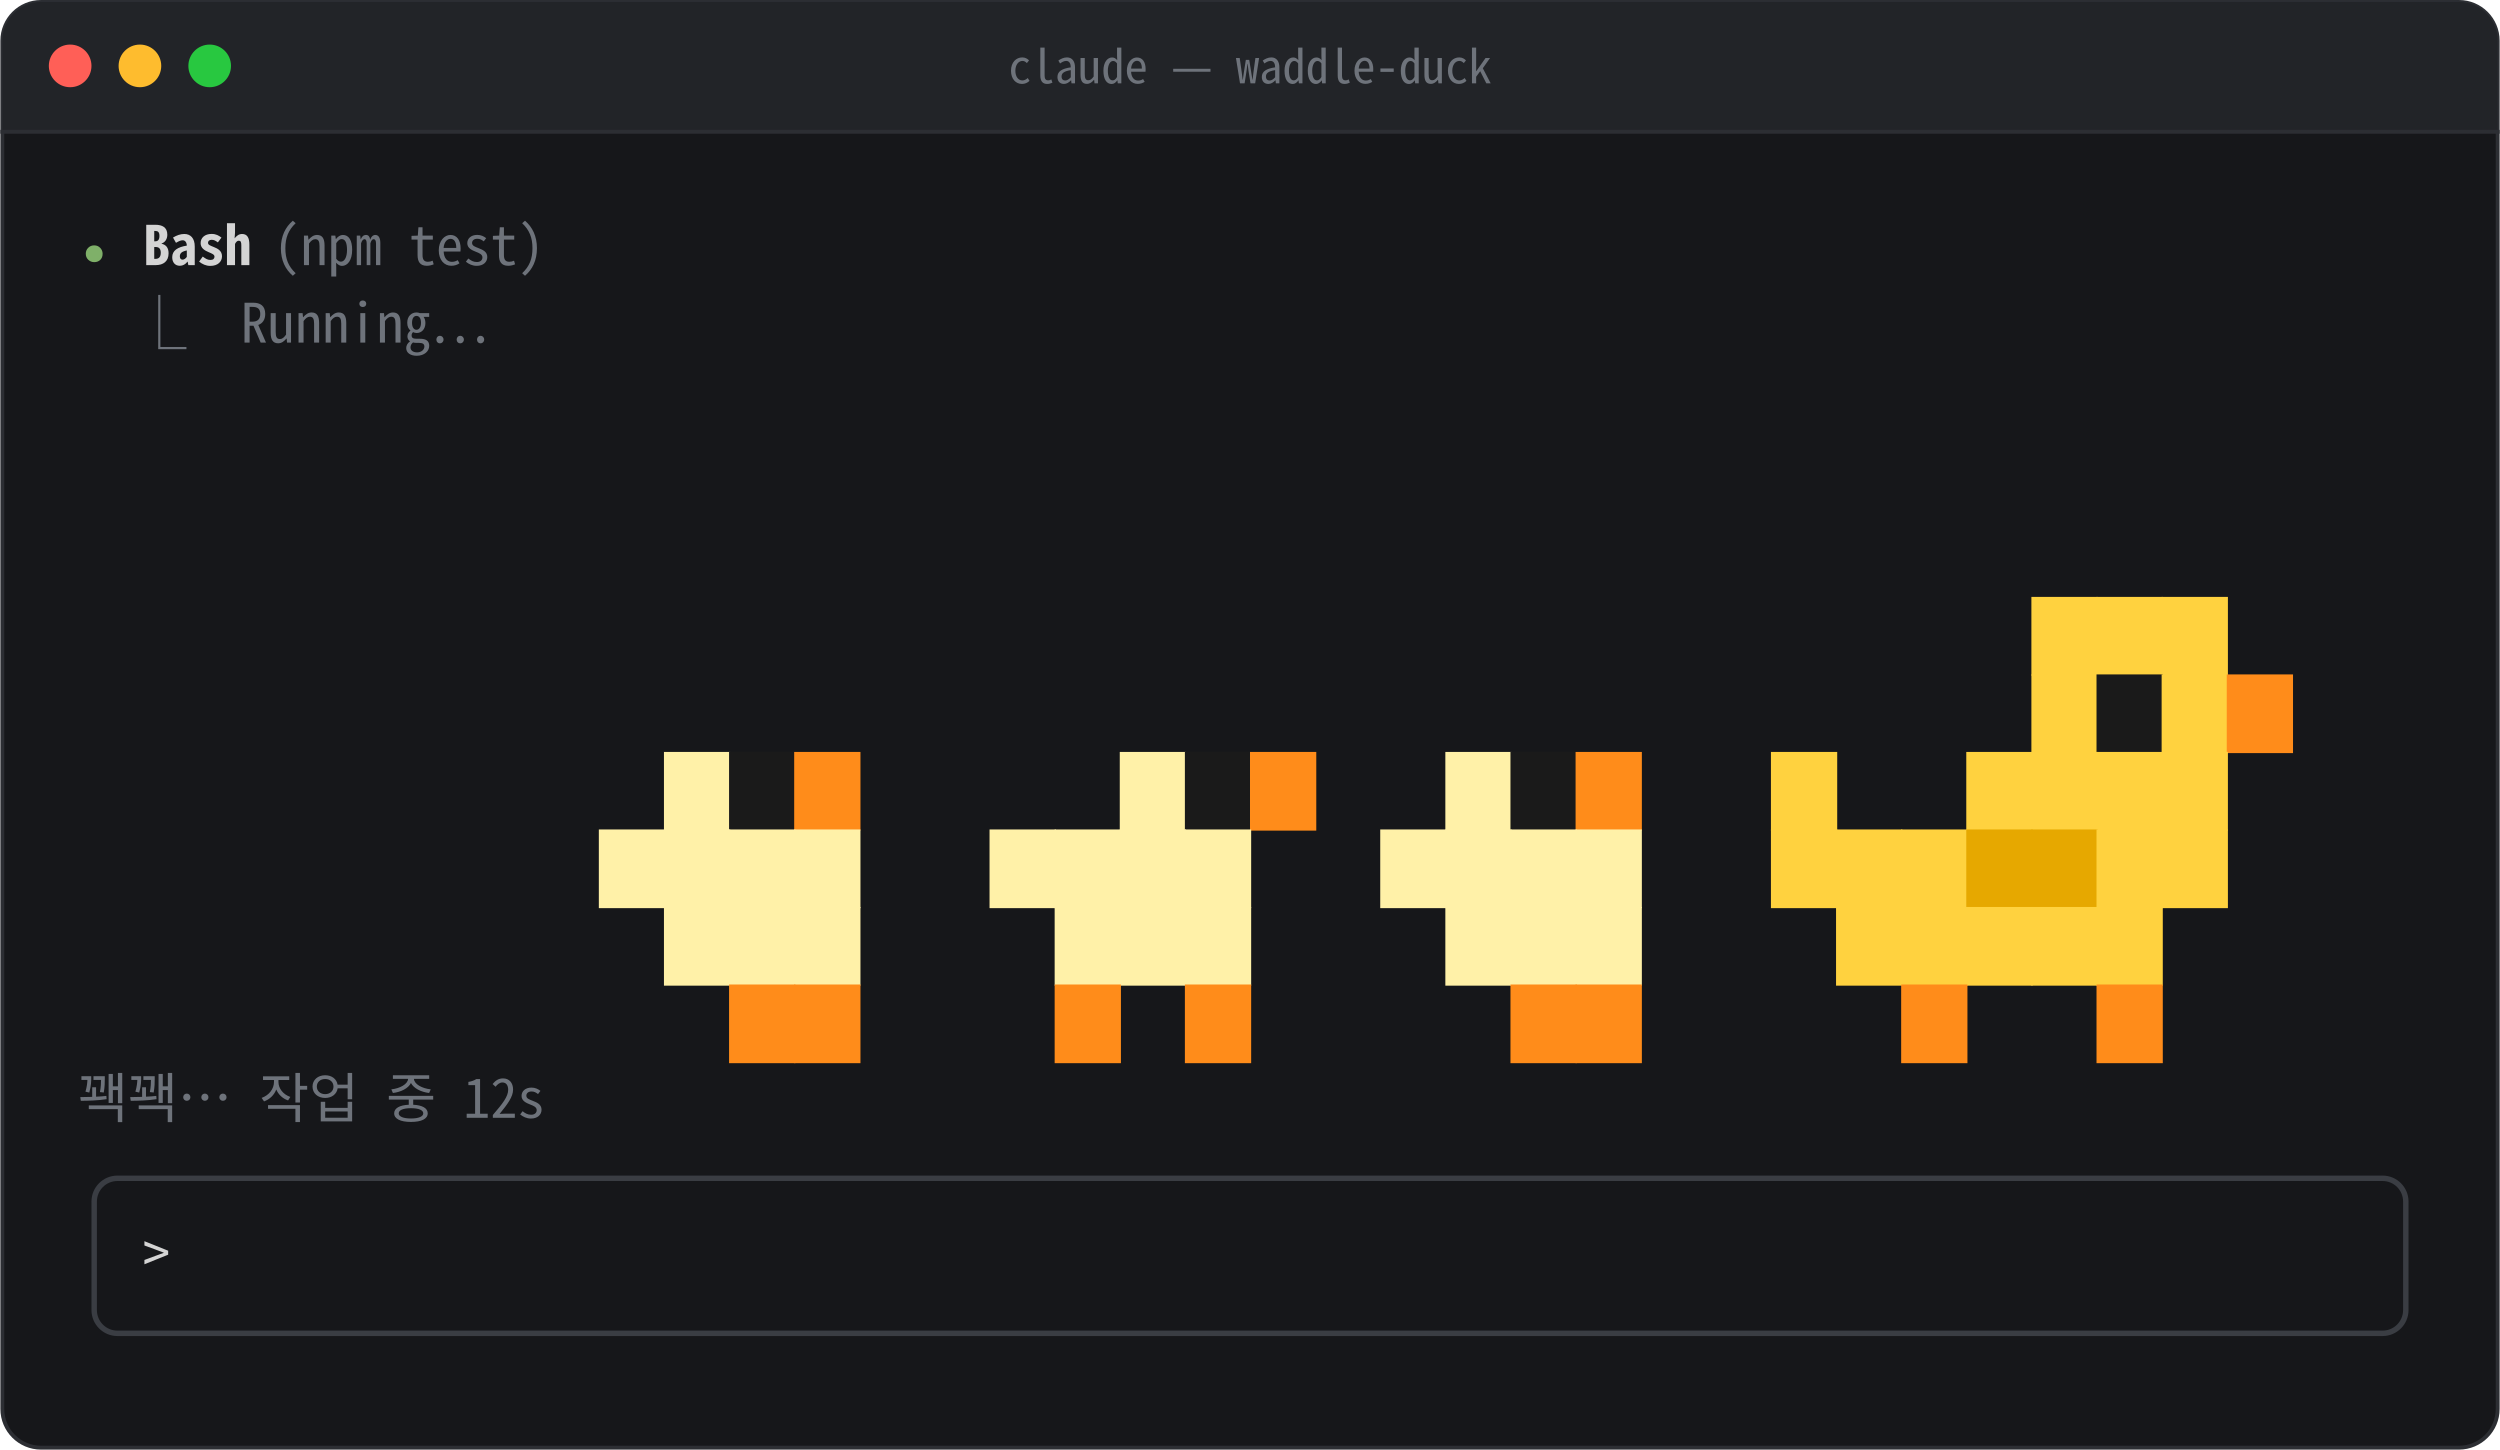
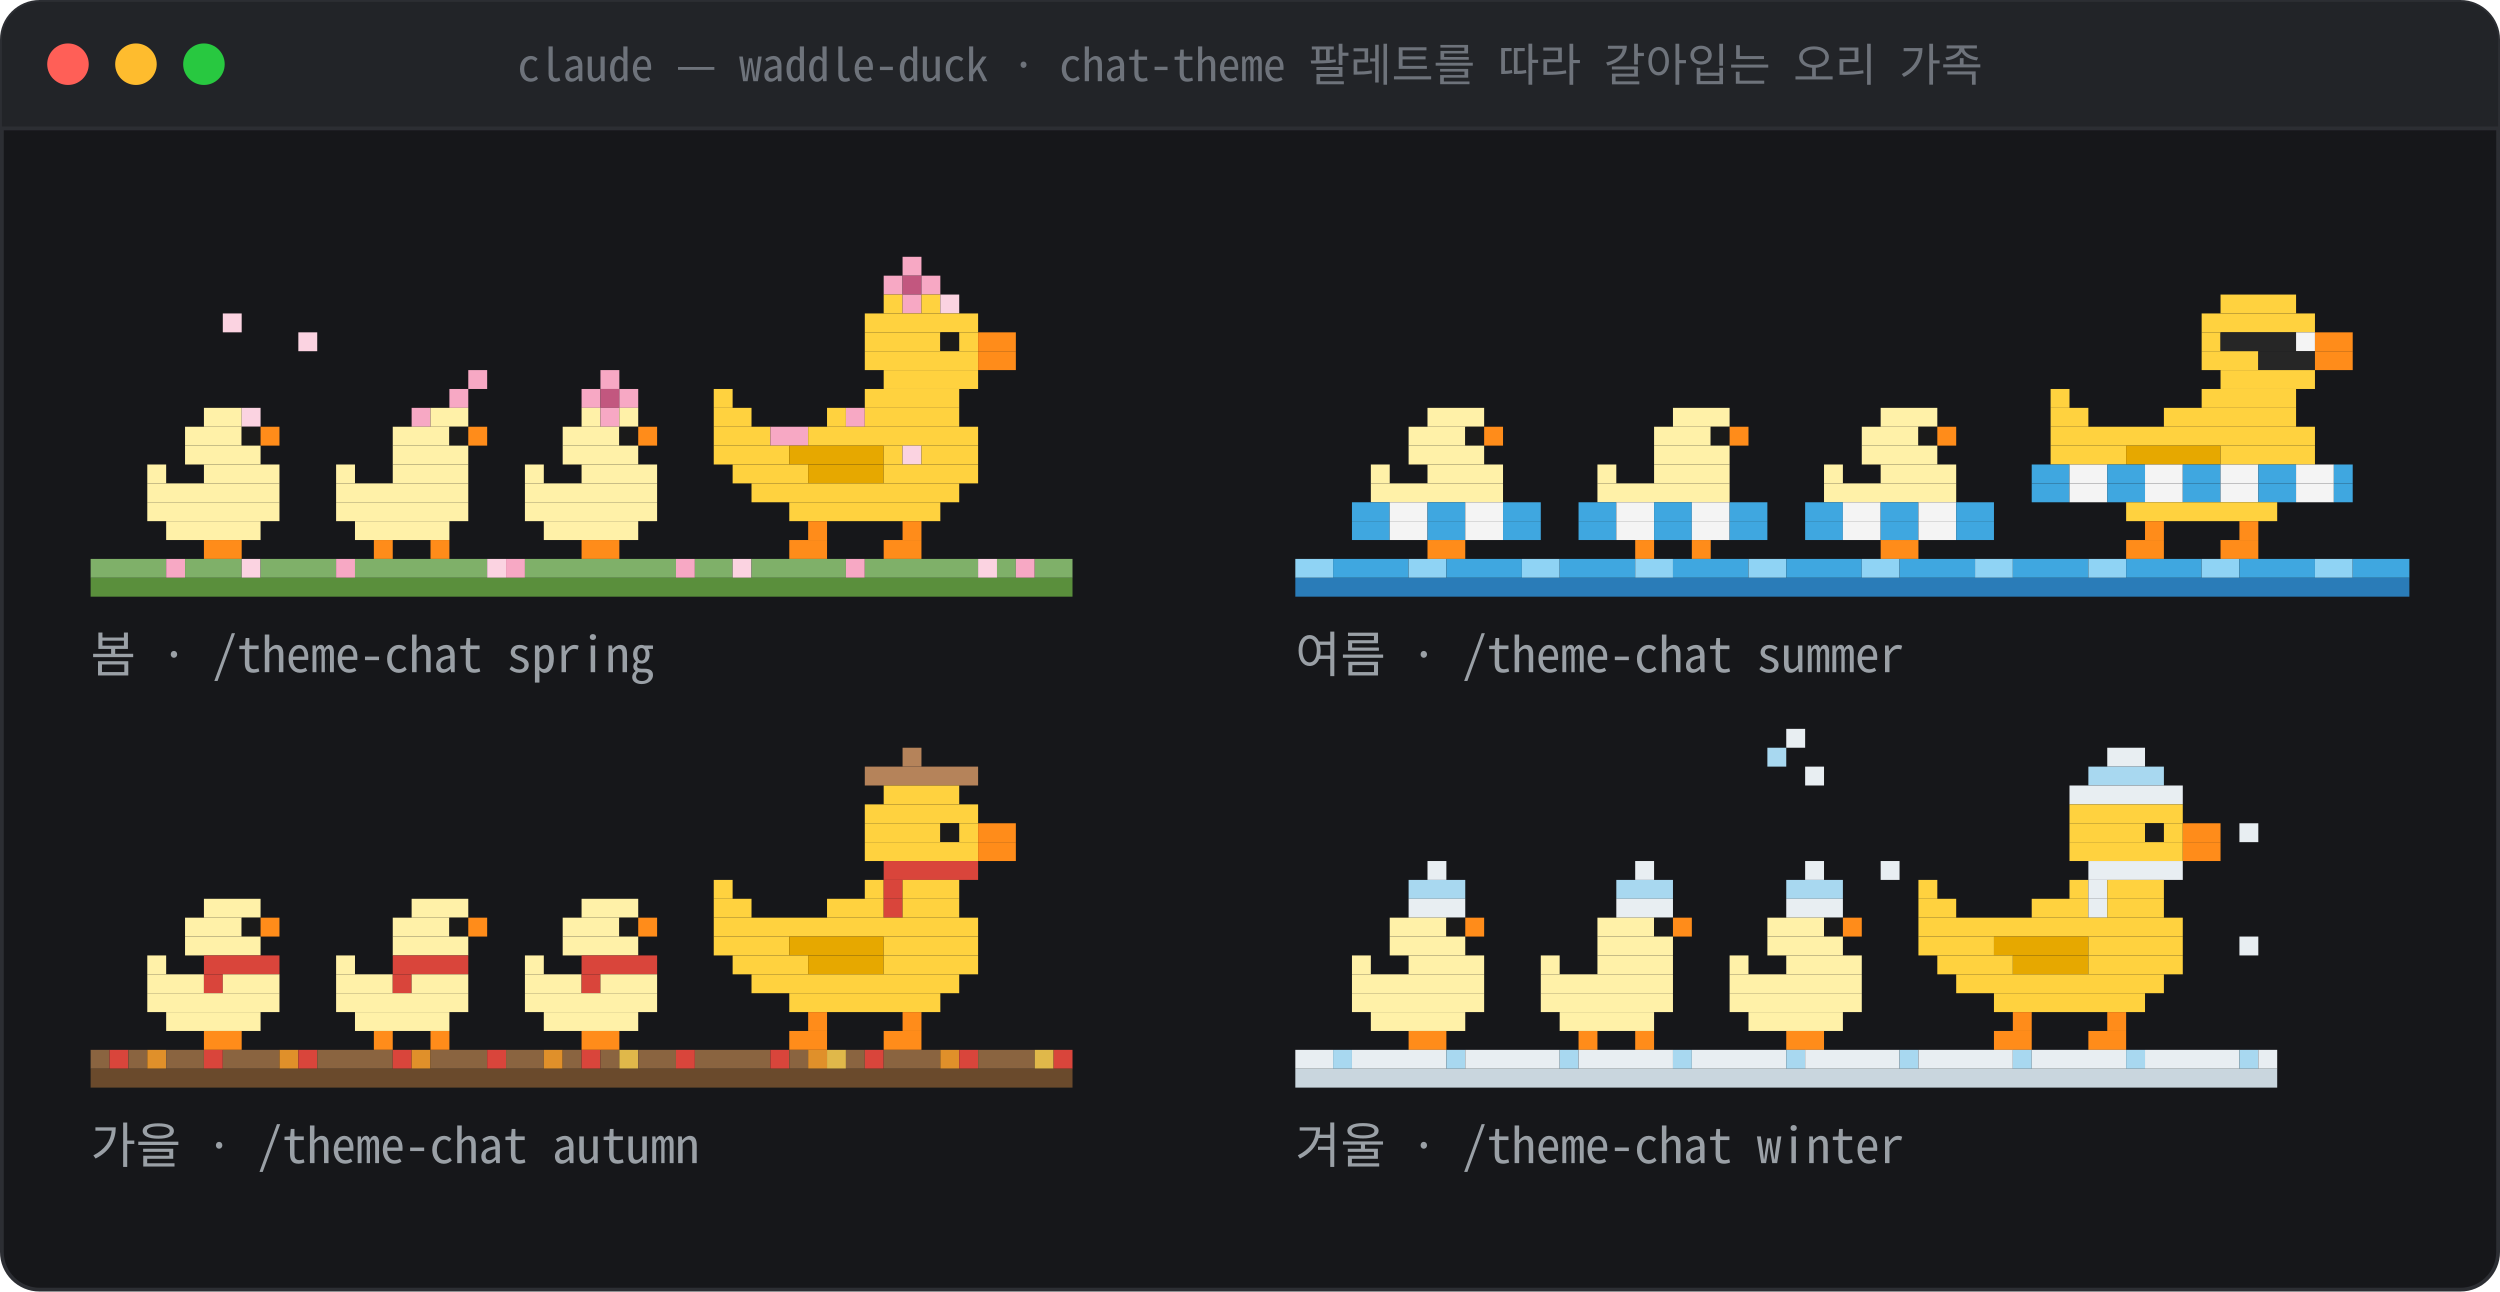
- <svg xmlns="http://www.w3.org/2000/svg" width="645" height="374" viewBox="0 0 644.8 374.0" font-family="ui-monospace, SFMono-Regular, Menlo, Consolas, 'D2Coding', 'Noto Sans Mono CJK KR', monospace" font-size="14">
-   <rect x="0.5" y="0.5" width="643.8" height="373" rx="10" fill="#16171a" stroke="#2c2e33" />
-   <path d="M0.5 34 H644.3 V10.5 a10 10 0 0 0 -10 -10 H10.5 a10 10 0 0 0 -10 10 Z" fill="#222428" />
-   <line x1="0" y1="34" x2="644.8" y2="34" stroke="#2c2e33" />
-   <circle cx="18" cy="17.0" r="5.5" fill="#ff5f57" />
-   <circle cx="36" cy="17.0" r="5.5" fill="#febc2e" />
-   <circle cx="54" cy="17.0" r="5.5" fill="#28c840" />
-   <text x="322.4" y="21.5" text-anchor="middle" fill="#6e737b" font-size="12">claude — waddle-duck</text>
-   <text x="20.0" y="68.4" fill="#7fb069" xml:space="preserve">⏺ </text>
-   <text x="36.8" y="68.4" fill="#d4d4d4" font-weight="700" xml:space="preserve">Bash</text>
-   <text x="70.4" y="68.4" fill="#6e737b" xml:space="preserve">(npm test)</text>
-   <text x="20.0" y="88.4" fill="#6e737b" xml:space="preserve">  ⎿  </text>
-   <text x="62.0" y="88.4" fill="#6e737b" xml:space="preserve">Running…</text>
-   <rect x="524.0" y="154.0" width="17.1" height="20.3" fill="#ffd23f" />
-   <rect x="540.8" y="154.0" width="17.1" height="20.3" fill="#ffd23f" />
-   <rect x="557.6" y="154.0" width="17.1" height="20.3" fill="#ffd23f" />
-   <rect x="524.0" y="174.0" width="17.1" height="20.3" fill="#ffd23f" />
-   <rect x="540.8" y="174.0" width="17.1" height="20.3" fill="#1a1a1a" />
-   <rect x="557.6" y="174.0" width="17.1" height="20.3" fill="#ffd23f" />
-   <rect x="574.4" y="174.0" width="17.1" height="20.3" fill="#ff8c1a" />
-   <rect x="456.8" y="194.0" width="17.1" height="20.3" fill="#ffd23f" />
-   <rect x="507.2" y="194.0" width="17.1" height="20.3" fill="#ffd23f" />
-   <rect x="524.0" y="194.0" width="17.1" height="20.3" fill="#ffd23f" />
-   <rect x="540.8" y="194.0" width="17.1" height="20.3" fill="#ffd23f" />
-   <rect x="557.6" y="194.0" width="17.1" height="20.3" fill="#ffd23f" />
-   <rect x="456.8" y="214.0" width="17.1" height="20.3" fill="#ffd23f" />
-   <rect x="473.6" y="214.0" width="17.1" height="20.3" fill="#ffd23f" />
-   <rect x="490.4" y="214.0" width="17.1" height="20.3" fill="#ffd23f" />
-   <rect x="507.2" y="214.0" width="17.1" height="20.3" fill="#e6a800" />
-   <rect x="524.0" y="214.0" width="17.1" height="20.3" fill="#e6a800" />
-   <rect x="540.8" y="214.0" width="17.1" height="20.3" fill="#ffd23f" />
-   <rect x="557.6" y="214.0" width="17.1" height="20.3" fill="#ffd23f" />
-   <rect x="473.6" y="234.0" width="17.1" height="20.3" fill="#ffd23f" />
-   <rect x="490.4" y="234.0" width="17.1" height="20.3" fill="#ffd23f" />
-   <rect x="507.2" y="234.0" width="17.1" height="20.3" fill="#ffd23f" />
-   <rect x="524.0" y="234.0" width="17.1" height="20.3" fill="#ffd23f" />
-   <rect x="540.8" y="234.0" width="17.1" height="20.3" fill="#ffd23f" />
-   <rect x="490.4" y="254.0" width="17.1" height="20.3" fill="#ff8c1a" />
-   <rect x="540.8" y="254.0" width="17.1" height="20.3" fill="#ff8c1a" />
-   <rect x="372.8" y="194.0" width="17.1" height="20.3" fill="#fff1a8" />
-   <rect x="389.6" y="194.0" width="17.1" height="20.3" fill="#1a1a1a" />
-   <rect x="406.4" y="194.0" width="17.1" height="20.3" fill="#ff8c1a" />
-   <rect x="356.0" y="214.0" width="17.1" height="20.3" fill="#fff1a8" />
-   <rect x="372.8" y="214.0" width="17.1" height="20.3" fill="#fff1a8" />
-   <rect x="389.6" y="214.0" width="17.1" height="20.3" fill="#fff1a8" />
-   <rect x="406.4" y="214.0" width="17.1" height="20.3" fill="#fff1a8" />
-   <rect x="372.8" y="234.0" width="17.1" height="20.3" fill="#fff1a8" />
-   <rect x="389.6" y="234.0" width="17.1" height="20.3" fill="#fff1a8" />
-   <rect x="406.4" y="234.0" width="17.1" height="20.3" fill="#fff1a8" />
-   <rect x="389.6" y="254.0" width="17.1" height="20.3" fill="#ff8c1a" />
-   <rect x="406.4" y="254.0" width="17.1" height="20.3" fill="#ff8c1a" />
-   <rect x="288.8" y="194.0" width="17.1" height="20.3" fill="#fff1a8" />
-   <rect x="305.6" y="194.0" width="17.1" height="20.3" fill="#1a1a1a" />
-   <rect x="322.4" y="194.0" width="17.1" height="20.3" fill="#ff8c1a" />
-   <rect x="255.2" y="214.0" width="17.1" height="20.3" fill="#fff1a8" />
-   <rect x="272.0" y="214.0" width="17.1" height="20.3" fill="#fff1a8" />
-   <rect x="288.8" y="214.0" width="17.1" height="20.3" fill="#fff1a8" />
-   <rect x="305.6" y="214.0" width="17.1" height="20.3" fill="#fff1a8" />
-   <rect x="272.0" y="234.0" width="17.1" height="20.3" fill="#fff1a8" />
-   <rect x="288.8" y="234.0" width="17.1" height="20.3" fill="#fff1a8" />
-   <rect x="305.6" y="234.0" width="17.1" height="20.3" fill="#fff1a8" />
-   <rect x="272.0" y="254.0" width="17.1" height="20.3" fill="#ff8c1a" />
-   <rect x="305.6" y="254.0" width="17.1" height="20.3" fill="#ff8c1a" />
-   <rect x="171.2" y="194.0" width="17.1" height="20.3" fill="#fff1a8" />
-   <rect x="188.0" y="194.0" width="17.1" height="20.3" fill="#1a1a1a" />
-   <rect x="204.8" y="194.0" width="17.1" height="20.3" fill="#ff8c1a" />
-   <rect x="154.4" y="214.0" width="17.1" height="20.3" fill="#fff1a8" />
-   <rect x="171.2" y="214.0" width="17.1" height="20.3" fill="#fff1a8" />
-   <rect x="188.0" y="214.0" width="17.1" height="20.3" fill="#fff1a8" />
-   <rect x="204.8" y="214.0" width="17.1" height="20.3" fill="#fff1a8" />
-   <rect x="171.2" y="234.0" width="17.1" height="20.3" fill="#fff1a8" />
-   <rect x="188.0" y="234.0" width="17.1" height="20.3" fill="#fff1a8" />
-   <rect x="204.8" y="234.0" width="17.1" height="20.3" fill="#fff1a8" />
-   <rect x="188.0" y="254.0" width="17.1" height="20.3" fill="#ff8c1a" />
-   <rect x="204.8" y="254.0" width="17.1" height="20.3" fill="#ff8c1a" />
-   <text x="20.0" y="288.4" fill="#6e737b" xml:space="preserve">꽥꽥… 작업 중 12s</text>
-   <rect x="24.2" y="304.0" width="596.4" height="40.0" rx="6" fill="none" stroke="#3a3d43" stroke-width="1.4" />
-   <text x="36.8" y="328.4" fill="#d4d4d4" xml:space="preserve">&gt; </text>
+ <svg xmlns="http://www.w3.org/2000/svg" width="662" height="342" viewBox="0 0 662 342" font-family="ui-monospace, SFMono-Regular, Menlo, Consolas, 'D2Coding', 'Noto Sans Mono CJK KR', monospace" font-size="13">
+   <rect x="0.5" y="0.5" width="661" height="341" rx="10" fill="#16171a" stroke="#2c2e33" />
+   <path d="M0.5 34 H661.5 V10.5 a10 10 0 0 0 -10 -10 H10.5 a10 10 0 0 0 -10 10 Z" fill="#222428" />
+   <line x1="0" y1="34" x2="662" y2="34" stroke="#2c2e33" />
+   <circle cx="18" cy="17" r="5.5" fill="#ff5f57" />
+   <circle cx="36" cy="17" r="5.5" fill="#febc2e" />
+   <circle cx="54" cy="17" r="5.5" fill="#28c840" />
+   <text x="331.0" y="21.5" text-anchor="middle" fill="#6e737b" font-size="12">claude — waddle-duck · chat-theme 팔레트를 따라 갈아입는 오리 가족</text>
+   <rect x="239" y="68" width="5" height="5" fill="#f7a8c4" />
+   <rect x="234" y="73" width="5" height="5" fill="#f7a8c4" />
+   <rect x="239" y="73" width="5" height="5" fill="#c2577f" />
+   <rect x="244" y="73" width="5" height="5" fill="#f7a8c4" />
+   <rect x="234" y="78" width="5" height="5" fill="#ffd23f" />
+   <rect x="239" y="78" width="5" height="5" fill="#f7a8c4" />
+   <rect x="244" y="78" width="5" height="5" fill="#ffd23f" />
+   <rect x="249" y="78" width="5" height="5" fill="#fbd3e1" />
+   <rect x="59" y="83" width="5" height="5" fill="#fbd3e1" />
+   <rect x="229" y="83" width="30" height="5" fill="#ffd23f" />
+   <rect x="79" y="88" width="5" height="5" fill="#fbd3e1" />
+   <rect x="229" y="88" width="20" height="5" fill="#ffd23f" />
+   <rect x="249" y="88" width="5" height="5" fill="#1a1a1a" />
+   <rect x="254" y="88" width="5" height="5" fill="#ffd23f" />
+   <rect x="259" y="88" width="10" height="5" fill="#ff8c1a" />
+   <rect x="229" y="93" width="30" height="5" fill="#ffd23f" />
+   <rect x="259" y="93" width="10" height="5" fill="#ff8c1a" />
+   <rect x="124" y="98" width="5" height="5" fill="#f7a8c4" />
+   <rect x="159" y="98" width="5" height="5" fill="#f7a8c4" />
+   <rect x="234" y="98" width="25" height="5" fill="#ffd23f" />
+   <rect x="119" y="103" width="5" height="5" fill="#f7a8c4" />
+   <rect x="154" y="103" width="5" height="5" fill="#f7a8c4" />
+   <rect x="159" y="103" width="5" height="5" fill="#c2577f" />
+   <rect x="164" y="103" width="5" height="5" fill="#f7a8c4" />
+   <rect x="189" y="103" width="5" height="5" fill="#ffd23f" />
+   <rect x="229" y="103" width="25" height="5" fill="#ffd23f" />
+   <rect x="54" y="108" width="10" height="5" fill="#fff1a8" />
+   <rect x="64" y="108" width="5" height="5" fill="#fbd3e1" />
+   <rect x="109" y="108" width="5" height="5" fill="#f7a8c4" />
+   <rect x="114" y="108" width="10" height="5" fill="#fff1a8" />
+   <rect x="154" y="108" width="5" height="5" fill="#fff1a8" />
+   <rect x="159" y="108" width="5" height="5" fill="#f7a8c4" />
+   <rect x="164" y="108" width="5" height="5" fill="#fff1a8" />
+   <rect x="189" y="108" width="10" height="5" fill="#ffd23f" />
+   <rect x="219" y="108" width="5" height="5" fill="#ffd23f" />
+   <rect x="224" y="108" width="5" height="5" fill="#f7a8c4" />
+   <rect x="229" y="108" width="25" height="5" fill="#ffd23f" />
+   <rect x="49" y="113" width="15" height="5" fill="#fff1a8" />
+   <rect x="64" y="113" width="5" height="5" fill="#1a1a1a" />
+   <rect x="69" y="113" width="5" height="5" fill="#ff8c1a" />
+   <rect x="104" y="113" width="15" height="5" fill="#fff1a8" />
+   <rect x="119" y="113" width="5" height="5" fill="#1a1a1a" />
+   <rect x="124" y="113" width="5" height="5" fill="#ff8c1a" />
+   <rect x="149" y="113" width="15" height="5" fill="#fff1a8" />
+   <rect x="164" y="113" width="5" height="5" fill="#1a1a1a" />
+   <rect x="169" y="113" width="5" height="5" fill="#ff8c1a" />
+   <rect x="189" y="113" width="15" height="5" fill="#ffd23f" />
+   <rect x="204" y="113" width="10" height="5" fill="#f7a8c4" />
+   <rect x="214" y="113" width="45" height="5" fill="#ffd23f" />
+   <rect x="49" y="118" width="20" height="5" fill="#fff1a8" />
+   <rect x="104" y="118" width="20" height="5" fill="#fff1a8" />
+   <rect x="149" y="118" width="20" height="5" fill="#fff1a8" />
+   <rect x="189" y="118" width="20" height="5" fill="#ffd23f" />
+   <rect x="209" y="118" width="25" height="5" fill="#e6a800" />
+   <rect x="234" y="118" width="5" height="5" fill="#ffd23f" />
+   <rect x="239" y="118" width="5" height="5" fill="#fbd3e1" />
+   <rect x="244" y="118" width="15" height="5" fill="#ffd23f" />
+   <rect x="39" y="123" width="5" height="5" fill="#fff1a8" />
+   <rect x="54" y="123" width="20" height="5" fill="#fff1a8" />
+   <rect x="89" y="123" width="5" height="5" fill="#fff1a8" />
+   <rect x="104" y="123" width="20" height="5" fill="#fff1a8" />
+   <rect x="139" y="123" width="5" height="5" fill="#fff1a8" />
+   <rect x="154" y="123" width="20" height="5" fill="#fff1a8" />
+   <rect x="194" y="123" width="20" height="5" fill="#ffd23f" />
+   <rect x="214" y="123" width="20" height="5" fill="#e6a800" />
+   <rect x="234" y="123" width="25" height="5" fill="#ffd23f" />
+   <rect x="39" y="128" width="35" height="5" fill="#fff1a8" />
+   <rect x="89" y="128" width="35" height="5" fill="#fff1a8" />
+   <rect x="139" y="128" width="35" height="5" fill="#fff1a8" />
+   <rect x="199" y="128" width="55" height="5" fill="#ffd23f" />
+   <rect x="39" y="133" width="35" height="5" fill="#fff1a8" />
+   <rect x="89" y="133" width="35" height="5" fill="#fff1a8" />
+   <rect x="139" y="133" width="35" height="5" fill="#fff1a8" />
+   <rect x="209" y="133" width="40" height="5" fill="#ffd23f" />
+   <rect x="44" y="138" width="25" height="5" fill="#fff1a8" />
+   <rect x="94" y="138" width="25" height="5" fill="#fff1a8" />
+   <rect x="144" y="138" width="25" height="5" fill="#fff1a8" />
+   <rect x="214" y="138" width="5" height="5" fill="#ff8c1a" />
+   <rect x="239" y="138" width="5" height="5" fill="#ff8c1a" />
+   <rect x="54" y="143" width="10" height="5" fill="#ff8c1a" />
+   <rect x="99" y="143" width="5" height="5" fill="#ff8c1a" />
+   <rect x="114" y="143" width="5" height="5" fill="#ff8c1a" />
+   <rect x="154" y="143" width="10" height="5" fill="#ff8c1a" />
+   <rect x="209" y="143" width="10" height="5" fill="#ff8c1a" />
+   <rect x="234" y="143" width="10" height="5" fill="#ff8c1a" />
+   <rect x="24" y="148" width="20" height="5" fill="#7fb069" />
+   <rect x="44" y="148" width="5" height="5" fill="#f7a8c4" />
+   <rect x="49" y="148" width="15" height="5" fill="#7fb069" />
+   <rect x="64" y="148" width="5" height="5" fill="#fbd3e1" />
+   <rect x="69" y="148" width="20" height="5" fill="#7fb069" />
+   <rect x="89" y="148" width="5" height="5" fill="#f7a8c4" />
+   <rect x="94" y="148" width="35" height="5" fill="#7fb069" />
+   <rect x="129" y="148" width="5" height="5" fill="#fbd3e1" />
+   <rect x="134" y="148" width="5" height="5" fill="#f7a8c4" />
+   <rect x="139" y="148" width="40" height="5" fill="#7fb069" />
+   <rect x="179" y="148" width="5" height="5" fill="#f7a8c4" />
+   <rect x="184" y="148" width="10" height="5" fill="#7fb069" />
+   <rect x="194" y="148" width="5" height="5" fill="#fbd3e1" />
+   <rect x="199" y="148" width="25" height="5" fill="#7fb069" />
+   <rect x="224" y="148" width="5" height="5" fill="#f7a8c4" />
+   <rect x="229" y="148" width="30" height="5" fill="#7fb069" />
+   <rect x="259" y="148" width="5" height="5" fill="#fbd3e1" />
+   <rect x="264" y="148" width="5" height="5" fill="#7fb069" />
+   <rect x="269" y="148" width="5" height="5" fill="#f7a8c4" />
+   <rect x="274" y="148" width="10" height="5" fill="#7fb069" />
+   <rect x="24" y="153" width="260" height="5" fill="#5a8f3c" />
+   <text x="24" y="178" fill="#9aa0a6">봄 · /theme-chat spring</text>
+   <rect x="588" y="78" width="20" height="5" fill="#ffd23f" />
+   <rect x="583" y="83" width="30" height="5" fill="#ffd23f" />
+   <rect x="583" y="88" width="5" height="5" fill="#ffd23f" />
+   <rect x="588" y="88" width="20" height="5" fill="#262626" />
+   <rect x="608" y="88" width="5" height="5" fill="#f4f4f4" />
+   <rect x="613" y="88" width="10" height="5" fill="#ff8c1a" />
+   <rect x="583" y="93" width="15" height="5" fill="#ffd23f" />
+   <rect x="598" y="93" width="15" height="5" fill="#262626" />
+   <rect x="613" y="93" width="10" height="5" fill="#ff8c1a" />
+   <rect x="588" y="98" width="25" height="5" fill="#ffd23f" />
+   <rect x="543" y="103" width="5" height="5" fill="#ffd23f" />
+   <rect x="583" y="103" width="25" height="5" fill="#ffd23f" />
+   <rect x="378" y="108" width="15" height="5" fill="#fff1a8" />
+   <rect x="443" y="108" width="15" height="5" fill="#fff1a8" />
+   <rect x="498" y="108" width="15" height="5" fill="#fff1a8" />
+   <rect x="543" y="108" width="10" height="5" fill="#ffd23f" />
+   <rect x="573" y="108" width="35" height="5" fill="#ffd23f" />
+   <rect x="373" y="113" width="15" height="5" fill="#fff1a8" />
+   <rect x="388" y="113" width="5" height="5" fill="#1a1a1a" />
+   <rect x="393" y="113" width="5" height="5" fill="#ff8c1a" />
+   <rect x="438" y="113" width="15" height="5" fill="#fff1a8" />
+   <rect x="453" y="113" width="5" height="5" fill="#1a1a1a" />
+   <rect x="458" y="113" width="5" height="5" fill="#ff8c1a" />
+   <rect x="493" y="113" width="15" height="5" fill="#fff1a8" />
+   <rect x="508" y="113" width="5" height="5" fill="#1a1a1a" />
+   <rect x="513" y="113" width="5" height="5" fill="#ff8c1a" />
+   <rect x="543" y="113" width="70" height="5" fill="#ffd23f" />
+   <rect x="373" y="118" width="20" height="5" fill="#fff1a8" />
+   <rect x="438" y="118" width="20" height="5" fill="#fff1a8" />
+   <rect x="493" y="118" width="20" height="5" fill="#fff1a8" />
+   <rect x="543" y="118" width="20" height="5" fill="#ffd23f" />
+   <rect x="563" y="118" width="25" height="5" fill="#e6a800" />
+   <rect x="588" y="118" width="25" height="5" fill="#ffd23f" />
+   <rect x="363" y="123" width="5" height="5" fill="#fff1a8" />
+   <rect x="378" y="123" width="20" height="5" fill="#fff1a8" />
+   <rect x="423" y="123" width="5" height="5" fill="#fff1a8" />
+   <rect x="438" y="123" width="20" height="5" fill="#fff1a8" />
+   <rect x="483" y="123" width="5" height="5" fill="#fff1a8" />
+   <rect x="498" y="123" width="20" height="5" fill="#fff1a8" />
+   <rect x="538" y="123" width="10" height="5" fill="#3fa7e0" />
+   <rect x="548" y="123" width="10" height="5" fill="#f4f4f4" />
+   <rect x="558" y="123" width="10" height="5" fill="#3fa7e0" />
+   <rect x="568" y="123" width="10" height="5" fill="#f4f4f4" />
+   <rect x="578" y="123" width="10" height="5" fill="#3fa7e0" />
+   <rect x="588" y="123" width="10" height="5" fill="#f4f4f4" />
+   <rect x="598" y="123" width="10" height="5" fill="#3fa7e0" />
+   <rect x="608" y="123" width="10" height="5" fill="#f4f4f4" />
+   <rect x="618" y="123" width="5" height="5" fill="#3fa7e0" />
+   <rect x="363" y="128" width="35" height="5" fill="#fff1a8" />
+   <rect x="423" y="128" width="35" height="5" fill="#fff1a8" />
+   <rect x="483" y="128" width="35" height="5" fill="#fff1a8" />
+   <rect x="538" y="128" width="10" height="5" fill="#3fa7e0" />
+   <rect x="548" y="128" width="10" height="5" fill="#f4f4f4" />
+   <rect x="558" y="128" width="10" height="5" fill="#3fa7e0" />
+   <rect x="568" y="128" width="10" height="5" fill="#f4f4f4" />
+   <rect x="578" y="128" width="10" height="5" fill="#3fa7e0" />
+   <rect x="588" y="128" width="10" height="5" fill="#f4f4f4" />
+   <rect x="598" y="128" width="10" height="5" fill="#3fa7e0" />
+   <rect x="608" y="128" width="10" height="5" fill="#f4f4f4" />
+   <rect x="618" y="128" width="5" height="5" fill="#3fa7e0" />
+   <rect x="358" y="133" width="10" height="5" fill="#3fa7e0" />
+   <rect x="368" y="133" width="10" height="5" fill="#f4f4f4" />
+   <rect x="378" y="133" width="10" height="5" fill="#3fa7e0" />
+   <rect x="388" y="133" width="10" height="5" fill="#f4f4f4" />
+   <rect x="398" y="133" width="10" height="5" fill="#3fa7e0" />
+   <rect x="418" y="133" width="10" height="5" fill="#3fa7e0" />
+   <rect x="428" y="133" width="10" height="5" fill="#f4f4f4" />
+   <rect x="438" y="133" width="10" height="5" fill="#3fa7e0" />
+   <rect x="448" y="133" width="10" height="5" fill="#f4f4f4" />
+   <rect x="458" y="133" width="10" height="5" fill="#3fa7e0" />
+   <rect x="478" y="133" width="10" height="5" fill="#3fa7e0" />
+   <rect x="488" y="133" width="10" height="5" fill="#f4f4f4" />
+   <rect x="498" y="133" width="10" height="5" fill="#3fa7e0" />
+   <rect x="508" y="133" width="10" height="5" fill="#f4f4f4" />
+   <rect x="518" y="133" width="10" height="5" fill="#3fa7e0" />
+   <rect x="563" y="133" width="40" height="5" fill="#ffd23f" />
+   <rect x="358" y="138" width="10" height="5" fill="#3fa7e0" />
+   <rect x="368" y="138" width="10" height="5" fill="#f4f4f4" />
+   <rect x="378" y="138" width="10" height="5" fill="#3fa7e0" />
+   <rect x="388" y="138" width="10" height="5" fill="#f4f4f4" />
+   <rect x="398" y="138" width="10" height="5" fill="#3fa7e0" />
+   <rect x="418" y="138" width="10" height="5" fill="#3fa7e0" />
+   <rect x="428" y="138" width="10" height="5" fill="#f4f4f4" />
+   <rect x="438" y="138" width="10" height="5" fill="#3fa7e0" />
+   <rect x="448" y="138" width="10" height="5" fill="#f4f4f4" />
+   <rect x="458" y="138" width="10" height="5" fill="#3fa7e0" />
+   <rect x="478" y="138" width="10" height="5" fill="#3fa7e0" />
+   <rect x="488" y="138" width="10" height="5" fill="#f4f4f4" />
+   <rect x="498" y="138" width="10" height="5" fill="#3fa7e0" />
+   <rect x="508" y="138" width="10" height="5" fill="#f4f4f4" />
+   <rect x="518" y="138" width="10" height="5" fill="#3fa7e0" />
+   <rect x="568" y="138" width="5" height="5" fill="#ff8c1a" />
+   <rect x="593" y="138" width="5" height="5" fill="#ff8c1a" />
+   <rect x="378" y="143" width="10" height="5" fill="#ff8c1a" />
+   <rect x="433" y="143" width="5" height="5" fill="#ff8c1a" />
+   <rect x="448" y="143" width="5" height="5" fill="#ff8c1a" />
+   <rect x="498" y="143" width="10" height="5" fill="#ff8c1a" />
+   <rect x="563" y="143" width="10" height="5" fill="#ff8c1a" />
+   <rect x="588" y="143" width="10" height="5" fill="#ff8c1a" />
+   <rect x="343" y="148" width="10" height="5" fill="#8fd3f4" />
+   <rect x="353" y="148" width="20" height="5" fill="#3fa7e0" />
+   <rect x="373" y="148" width="10" height="5" fill="#8fd3f4" />
+   <rect x="383" y="148" width="20" height="5" fill="#3fa7e0" />
+   <rect x="403" y="148" width="10" height="5" fill="#8fd3f4" />
+   <rect x="413" y="148" width="20" height="5" fill="#3fa7e0" />
+   <rect x="433" y="148" width="10" height="5" fill="#8fd3f4" />
+   <rect x="443" y="148" width="20" height="5" fill="#3fa7e0" />
+   <rect x="463" y="148" width="10" height="5" fill="#8fd3f4" />
+   <rect x="473" y="148" width="20" height="5" fill="#3fa7e0" />
+   <rect x="493" y="148" width="10" height="5" fill="#8fd3f4" />
+   <rect x="503" y="148" width="20" height="5" fill="#3fa7e0" />
+   <rect x="523" y="148" width="10" height="5" fill="#8fd3f4" />
+   <rect x="533" y="148" width="20" height="5" fill="#3fa7e0" />
+   <rect x="553" y="148" width="10" height="5" fill="#8fd3f4" />
+   <rect x="563" y="148" width="20" height="5" fill="#3fa7e0" />
+   <rect x="583" y="148" width="10" height="5" fill="#8fd3f4" />
+   <rect x="593" y="148" width="20" height="5" fill="#3fa7e0" />
+   <rect x="613" y="148" width="10" height="5" fill="#8fd3f4" />
+   <rect x="623" y="148" width="15" height="5" fill="#3fa7e0" />
+   <rect x="343" y="153" width="295" height="5" fill="#2a7cb8" />
+   <text x="343" y="178" fill="#9aa0a6">여름 · /theme-chat summer</text>
+   <rect x="239" y="198" width="5" height="5" fill="#b5835a" />
+   <rect x="229" y="203" width="30" height="5" fill="#b5835a" />
+   <rect x="234" y="208" width="20" height="5" fill="#ffd23f" />
+   <rect x="229" y="213" width="30" height="5" fill="#ffd23f" />
+   <rect x="229" y="218" width="20" height="5" fill="#ffd23f" />
+   <rect x="249" y="218" width="5" height="5" fill="#1a1a1a" />
+   <rect x="254" y="218" width="5" height="5" fill="#ffd23f" />
+   <rect x="259" y="218" width="10" height="5" fill="#ff8c1a" />
+   <rect x="229" y="223" width="30" height="5" fill="#ffd23f" />
+   <rect x="259" y="223" width="10" height="5" fill="#ff8c1a" />
+   <rect x="234" y="228" width="25" height="5" fill="#d9453b" />
+   <rect x="189" y="233" width="5" height="5" fill="#ffd23f" />
+   <rect x="229" y="233" width="5" height="5" fill="#ffd23f" />
+   <rect x="234" y="233" width="5" height="5" fill="#d9453b" />
+   <rect x="239" y="233" width="15" height="5" fill="#ffd23f" />
+   <rect x="54" y="238" width="15" height="5" fill="#fff1a8" />
+   <rect x="109" y="238" width="15" height="5" fill="#fff1a8" />
+   <rect x="154" y="238" width="15" height="5" fill="#fff1a8" />
+   <rect x="189" y="238" width="10" height="5" fill="#ffd23f" />
+   <rect x="219" y="238" width="15" height="5" fill="#ffd23f" />
+   <rect x="234" y="238" width="5" height="5" fill="#d9453b" />
+   <rect x="239" y="238" width="15" height="5" fill="#ffd23f" />
+   <rect x="49" y="243" width="15" height="5" fill="#fff1a8" />
+   <rect x="64" y="243" width="5" height="5" fill="#1a1a1a" />
+   <rect x="69" y="243" width="5" height="5" fill="#ff8c1a" />
+   <rect x="104" y="243" width="15" height="5" fill="#fff1a8" />
+   <rect x="119" y="243" width="5" height="5" fill="#1a1a1a" />
+   <rect x="124" y="243" width="5" height="5" fill="#ff8c1a" />
+   <rect x="149" y="243" width="15" height="5" fill="#fff1a8" />
+   <rect x="164" y="243" width="5" height="5" fill="#1a1a1a" />
+   <rect x="169" y="243" width="5" height="5" fill="#ff8c1a" />
+   <rect x="189" y="243" width="70" height="5" fill="#ffd23f" />
+   <rect x="49" y="248" width="20" height="5" fill="#fff1a8" />
+   <rect x="104" y="248" width="20" height="5" fill="#fff1a8" />
+   <rect x="149" y="248" width="20" height="5" fill="#fff1a8" />
+   <rect x="189" y="248" width="20" height="5" fill="#ffd23f" />
+   <rect x="209" y="248" width="25" height="5" fill="#e6a800" />
+   <rect x="234" y="248" width="25" height="5" fill="#ffd23f" />
+   <rect x="39" y="253" width="5" height="5" fill="#fff1a8" />
+   <rect x="54" y="253" width="20" height="5" fill="#d9453b" />
+   <rect x="89" y="253" width="5" height="5" fill="#fff1a8" />
+   <rect x="104" y="253" width="20" height="5" fill="#d9453b" />
+   <rect x="139" y="253" width="5" height="5" fill="#fff1a8" />
+   <rect x="154" y="253" width="20" height="5" fill="#d9453b" />
+   <rect x="194" y="253" width="20" height="5" fill="#ffd23f" />
+   <rect x="214" y="253" width="20" height="5" fill="#e6a800" />
+   <rect x="234" y="253" width="25" height="5" fill="#ffd23f" />
+   <rect x="39" y="258" width="15" height="5" fill="#fff1a8" />
+   <rect x="54" y="258" width="5" height="5" fill="#d9453b" />
+   <rect x="59" y="258" width="15" height="5" fill="#fff1a8" />
+   <rect x="89" y="258" width="15" height="5" fill="#fff1a8" />
+   <rect x="104" y="258" width="5" height="5" fill="#d9453b" />
+   <rect x="109" y="258" width="15" height="5" fill="#fff1a8" />
+   <rect x="139" y="258" width="15" height="5" fill="#fff1a8" />
+   <rect x="154" y="258" width="5" height="5" fill="#d9453b" />
+   <rect x="159" y="258" width="15" height="5" fill="#fff1a8" />
+   <rect x="199" y="258" width="55" height="5" fill="#ffd23f" />
+   <rect x="39" y="263" width="35" height="5" fill="#fff1a8" />
+   <rect x="89" y="263" width="35" height="5" fill="#fff1a8" />
+   <rect x="139" y="263" width="35" height="5" fill="#fff1a8" />
+   <rect x="209" y="263" width="40" height="5" fill="#ffd23f" />
+   <rect x="44" y="268" width="25" height="5" fill="#fff1a8" />
+   <rect x="94" y="268" width="25" height="5" fill="#fff1a8" />
+   <rect x="144" y="268" width="25" height="5" fill="#fff1a8" />
+   <rect x="214" y="268" width="5" height="5" fill="#ff8c1a" />
+   <rect x="239" y="268" width="5" height="5" fill="#ff8c1a" />
+   <rect x="54" y="273" width="10" height="5" fill="#ff8c1a" />
+   <rect x="99" y="273" width="5" height="5" fill="#ff8c1a" />
+   <rect x="114" y="273" width="5" height="5" fill="#ff8c1a" />
+   <rect x="154" y="273" width="10" height="5" fill="#ff8c1a" />
+   <rect x="209" y="273" width="10" height="5" fill="#ff8c1a" />
+   <rect x="234" y="273" width="10" height="5" fill="#ff8c1a" />
+   <rect x="24" y="278" width="5" height="5" fill="#8a6440" />
+   <rect x="29" y="278" width="5" height="5" fill="#d9453b" />
+   <rect x="34" y="278" width="5" height="5" fill="#8a6440" />
+   <rect x="39" y="278" width="5" height="5" fill="#e0902a" />
+   <rect x="44" y="278" width="10" height="5" fill="#8a6440" />
+   <rect x="54" y="278" width="5" height="5" fill="#d9453b" />
+   <rect x="59" y="278" width="15" height="5" fill="#8a6440" />
+   <rect x="74" y="278" width="5" height="5" fill="#e0902a" />
+   <rect x="79" y="278" width="5" height="5" fill="#d9453b" />
+   <rect x="84" y="278" width="20" height="5" fill="#8a6440" />
+   <rect x="104" y="278" width="5" height="5" fill="#d9453b" />
+   <rect x="109" y="278" width="5" height="5" fill="#e0902a" />
+   <rect x="114" y="278" width="15" height="5" fill="#8a6440" />
+   <rect x="129" y="278" width="5" height="5" fill="#d9453b" />
+   <rect x="134" y="278" width="10" height="5" fill="#8a6440" />
+   <rect x="144" y="278" width="5" height="5" fill="#e0902a" />
+   <rect x="149" y="278" width="5" height="5" fill="#8a6440" />
+   <rect x="154" y="278" width="5" height="5" fill="#d9453b" />
+   <rect x="159" y="278" width="5" height="5" fill="#8a6440" />
+   <rect x="164" y="278" width="5" height="5" fill="#e0b84a" />
+   <rect x="169" y="278" width="10" height="5" fill="#8a6440" />
+   <rect x="179" y="278" width="5" height="5" fill="#d9453b" />
+   <rect x="184" y="278" width="20" height="5" fill="#8a6440" />
+   <rect x="204" y="278" width="5" height="5" fill="#d9453b" />
+   <rect x="209" y="278" width="5" height="5" fill="#8a6440" />
+   <rect x="214" y="278" width="5" height="5" fill="#e0902a" />
+   <rect x="219" y="278" width="5" height="5" fill="#e0b84a" />
+   <rect x="224" y="278" width="5" height="5" fill="#8a6440" />
+   <rect x="229" y="278" width="5" height="5" fill="#d9453b" />
+   <rect x="234" y="278" width="15" height="5" fill="#8a6440" />
+   <rect x="249" y="278" width="5" height="5" fill="#e0902a" />
+   <rect x="254" y="278" width="5" height="5" fill="#d9453b" />
+   <rect x="259" y="278" width="15" height="5" fill="#8a6440" />
+   <rect x="274" y="278" width="5" height="5" fill="#e0b84a" />
+   <rect x="279" y="278" width="5" height="5" fill="#d9453b" />
+   <rect x="24" y="283" width="260" height="5" fill="#6a4a2c" />
+   <text x="24" y="308" fill="#9aa0a6">가을 · /theme-chat autumn</text>
+   <rect x="473" y="193" width="5" height="5" fill="#e8eef2" />
+   <rect x="468" y="198" width="5" height="5" fill="#a8d8f0" />
+   <rect x="558" y="198" width="10" height="5" fill="#e8eef2" />
+   <rect x="478" y="203" width="5" height="5" fill="#e8eef2" />
+   <rect x="553" y="203" width="20" height="5" fill="#a8d8f0" />
+   <rect x="548" y="208" width="30" height="5" fill="#e8eef2" />
+   <rect x="548" y="213" width="30" height="5" fill="#ffd23f" />
+   <rect x="548" y="218" width="20" height="5" fill="#ffd23f" />
+   <rect x="568" y="218" width="5" height="5" fill="#1a1a1a" />
+   <rect x="573" y="218" width="5" height="5" fill="#ffd23f" />
+   <rect x="578" y="218" width="10" height="5" fill="#ff8c1a" />
+   <rect x="593" y="218" width="5" height="5" fill="#e8eef2" />
+   <rect x="548" y="223" width="30" height="5" fill="#ffd23f" />
+   <rect x="578" y="223" width="10" height="5" fill="#ff8c1a" />
+   <rect x="378" y="228" width="5" height="5" fill="#e8eef2" />
+   <rect x="433" y="228" width="5" height="5" fill="#e8eef2" />
+   <rect x="478" y="228" width="5" height="5" fill="#e8eef2" />
+   <rect x="498" y="228" width="5" height="5" fill="#e8eef2" />
+   <rect x="553" y="228" width="25" height="5" fill="#e8eef2" />
+   <rect x="373" y="233" width="15" height="5" fill="#a8d8f0" />
+   <rect x="428" y="233" width="15" height="5" fill="#a8d8f0" />
+   <rect x="473" y="233" width="15" height="5" fill="#a8d8f0" />
+   <rect x="508" y="233" width="5" height="5" fill="#ffd23f" />
+   <rect x="548" y="233" width="5" height="5" fill="#ffd23f" />
+   <rect x="553" y="233" width="5" height="5" fill="#e8eef2" />
+   <rect x="558" y="233" width="15" height="5" fill="#ffd23f" />
+   <rect x="373" y="238" width="15" height="5" fill="#e8eef2" />
+   <rect x="428" y="238" width="15" height="5" fill="#e8eef2" />
+   <rect x="473" y="238" width="15" height="5" fill="#e8eef2" />
+   <rect x="508" y="238" width="10" height="5" fill="#ffd23f" />
+   <rect x="538" y="238" width="15" height="5" fill="#ffd23f" />
+   <rect x="553" y="238" width="5" height="5" fill="#e8eef2" />
+   <rect x="558" y="238" width="15" height="5" fill="#ffd23f" />
+   <rect x="368" y="243" width="15" height="5" fill="#fff1a8" />
+   <rect x="383" y="243" width="5" height="5" fill="#1a1a1a" />
+   <rect x="388" y="243" width="5" height="5" fill="#ff8c1a" />
+   <rect x="423" y="243" width="15" height="5" fill="#fff1a8" />
+   <rect x="438" y="243" width="5" height="5" fill="#1a1a1a" />
+   <rect x="443" y="243" width="5" height="5" fill="#ff8c1a" />
+   <rect x="468" y="243" width="15" height="5" fill="#fff1a8" />
+   <rect x="483" y="243" width="5" height="5" fill="#1a1a1a" />
+   <rect x="488" y="243" width="5" height="5" fill="#ff8c1a" />
+   <rect x="508" y="243" width="70" height="5" fill="#ffd23f" />
+   <rect x="368" y="248" width="20" height="5" fill="#fff1a8" />
+   <rect x="423" y="248" width="20" height="5" fill="#fff1a8" />
+   <rect x="468" y="248" width="20" height="5" fill="#fff1a8" />
+   <rect x="508" y="248" width="20" height="5" fill="#ffd23f" />
+   <rect x="528" y="248" width="25" height="5" fill="#e6a800" />
+   <rect x="553" y="248" width="25" height="5" fill="#ffd23f" />
+   <rect x="593" y="248" width="5" height="5" fill="#e8eef2" />
+   <rect x="358" y="253" width="5" height="5" fill="#fff1a8" />
+   <rect x="373" y="253" width="20" height="5" fill="#fff1a8" />
+   <rect x="408" y="253" width="5" height="5" fill="#fff1a8" />
+   <rect x="423" y="253" width="20" height="5" fill="#fff1a8" />
+   <rect x="458" y="253" width="5" height="5" fill="#fff1a8" />
+   <rect x="473" y="253" width="20" height="5" fill="#fff1a8" />
+   <rect x="513" y="253" width="20" height="5" fill="#ffd23f" />
+   <rect x="533" y="253" width="20" height="5" fill="#e6a800" />
+   <rect x="553" y="253" width="25" height="5" fill="#ffd23f" />
+   <rect x="358" y="258" width="35" height="5" fill="#fff1a8" />
+   <rect x="408" y="258" width="35" height="5" fill="#fff1a8" />
+   <rect x="458" y="258" width="35" height="5" fill="#fff1a8" />
+   <rect x="518" y="258" width="55" height="5" fill="#ffd23f" />
+   <rect x="358" y="263" width="35" height="5" fill="#fff1a8" />
+   <rect x="408" y="263" width="35" height="5" fill="#fff1a8" />
+   <rect x="458" y="263" width="35" height="5" fill="#fff1a8" />
+   <rect x="528" y="263" width="40" height="5" fill="#ffd23f" />
+   <rect x="363" y="268" width="25" height="5" fill="#fff1a8" />
+   <rect x="413" y="268" width="25" height="5" fill="#fff1a8" />
+   <rect x="463" y="268" width="25" height="5" fill="#fff1a8" />
+   <rect x="533" y="268" width="5" height="5" fill="#ff8c1a" />
+   <rect x="558" y="268" width="5" height="5" fill="#ff8c1a" />
+   <rect x="373" y="273" width="10" height="5" fill="#ff8c1a" />
+   <rect x="418" y="273" width="5" height="5" fill="#ff8c1a" />
+   <rect x="433" y="273" width="5" height="5" fill="#ff8c1a" />
+   <rect x="473" y="273" width="10" height="5" fill="#ff8c1a" />
+   <rect x="528" y="273" width="10" height="5" fill="#ff8c1a" />
+   <rect x="553" y="273" width="10" height="5" fill="#ff8c1a" />
+   <rect x="343" y="278" width="10" height="5" fill="#e8eef2" />
+   <rect x="353" y="278" width="5" height="5" fill="#a8d8f0" />
+   <rect x="358" y="278" width="25" height="5" fill="#e8eef2" />
+   <rect x="383" y="278" width="5" height="5" fill="#a8d8f0" />
+   <rect x="388" y="278" width="25" height="5" fill="#e8eef2" />
+   <rect x="413" y="278" width="5" height="5" fill="#a8d8f0" />
+   <rect x="418" y="278" width="25" height="5" fill="#e8eef2" />
+   <rect x="443" y="278" width="5" height="5" fill="#a8d8f0" />
+   <rect x="448" y="278" width="25" height="5" fill="#e8eef2" />
+   <rect x="473" y="278" width="5" height="5" fill="#a8d8f0" />
+   <rect x="478" y="278" width="25" height="5" fill="#e8eef2" />
+   <rect x="503" y="278" width="5" height="5" fill="#a8d8f0" />
+   <rect x="508" y="278" width="25" height="5" fill="#e8eef2" />
+   <rect x="533" y="278" width="5" height="5" fill="#a8d8f0" />
+   <rect x="538" y="278" width="25" height="5" fill="#e8eef2" />
+   <rect x="563" y="278" width="5" height="5" fill="#a8d8f0" />
+   <rect x="568" y="278" width="25" height="5" fill="#e8eef2" />
+   <rect x="593" y="278" width="5" height="5" fill="#a8d8f0" />
+   <rect x="598" y="278" width="5" height="5" fill="#e8eef2" />
+   <rect x="343" y="283" width="260" height="5" fill="#c9d6de" />
+   <text x="343" y="308" fill="#9aa0a6">겨울 · /theme-chat winter</text>
</svg>
